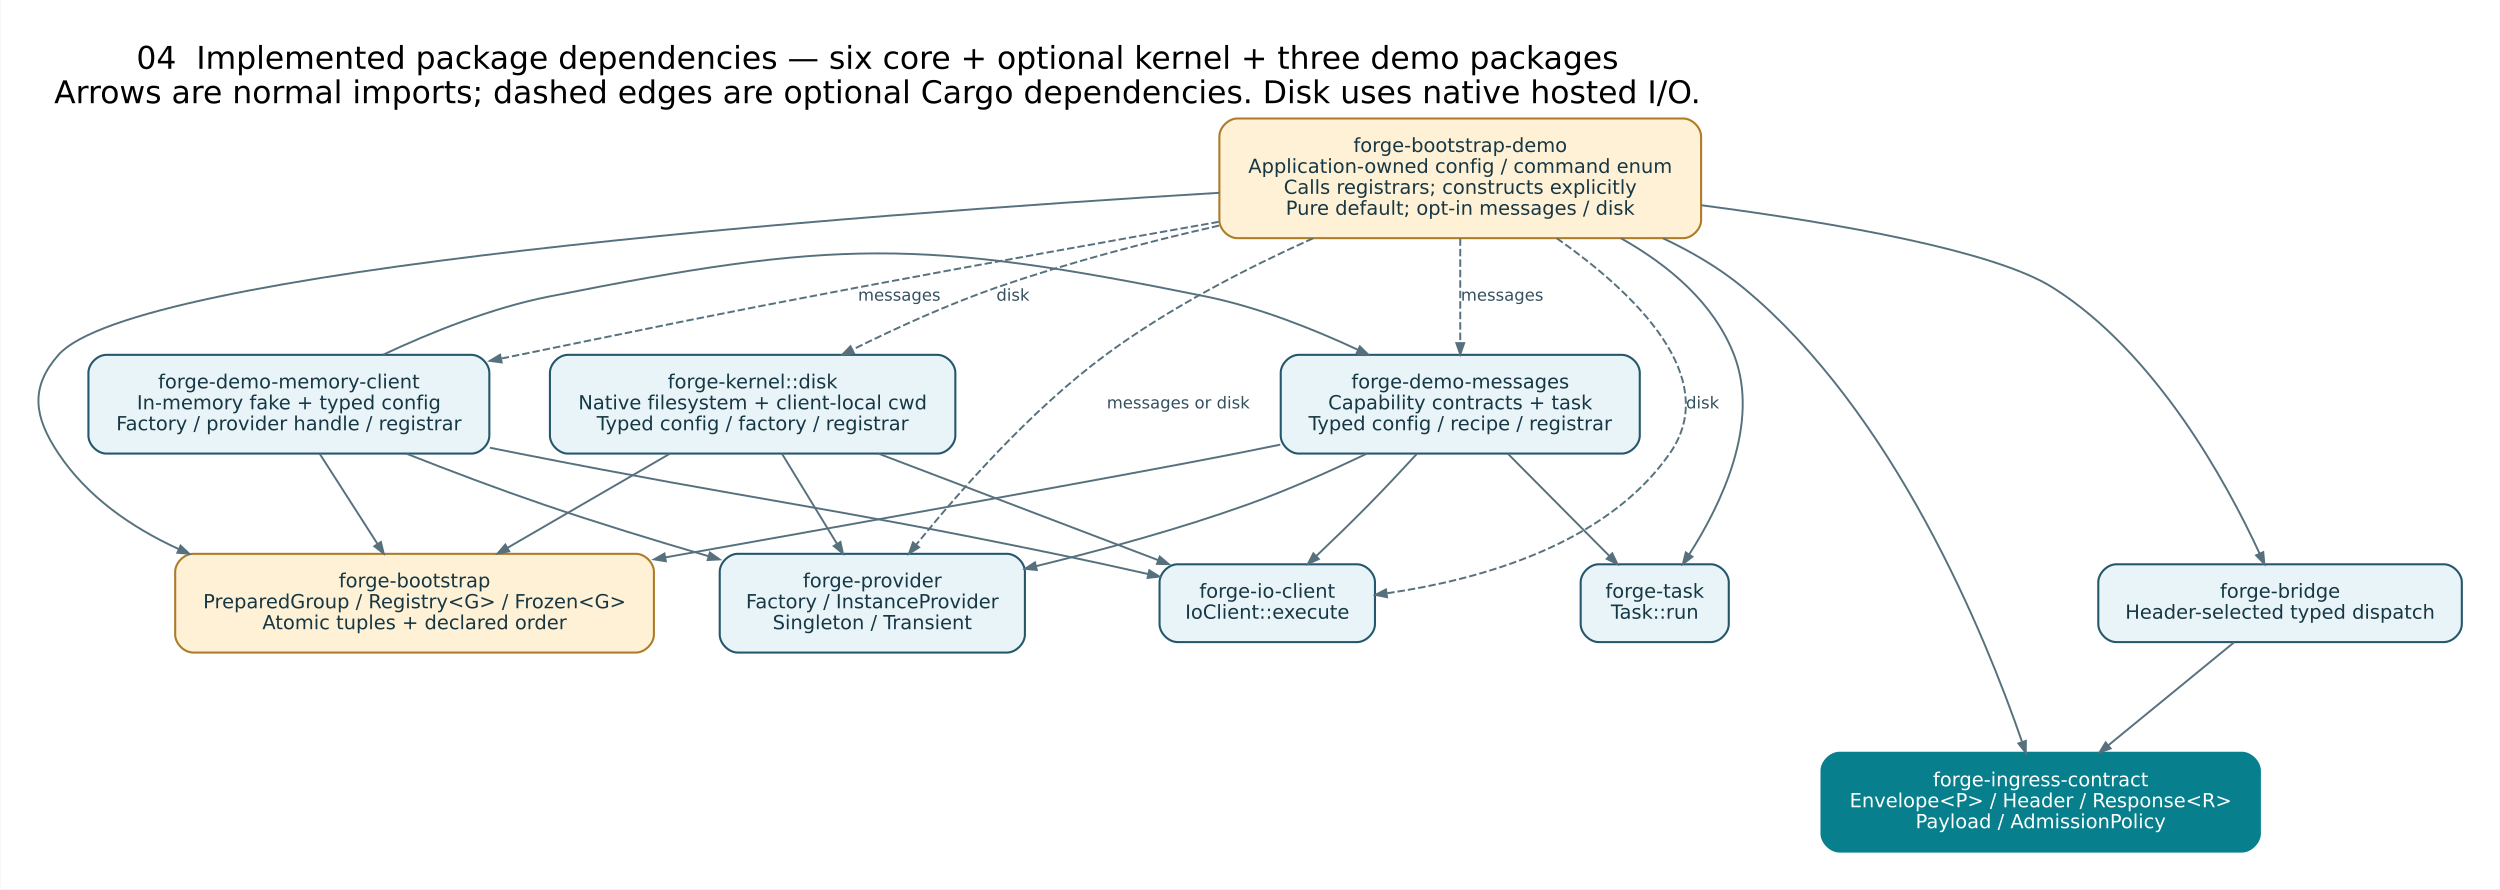
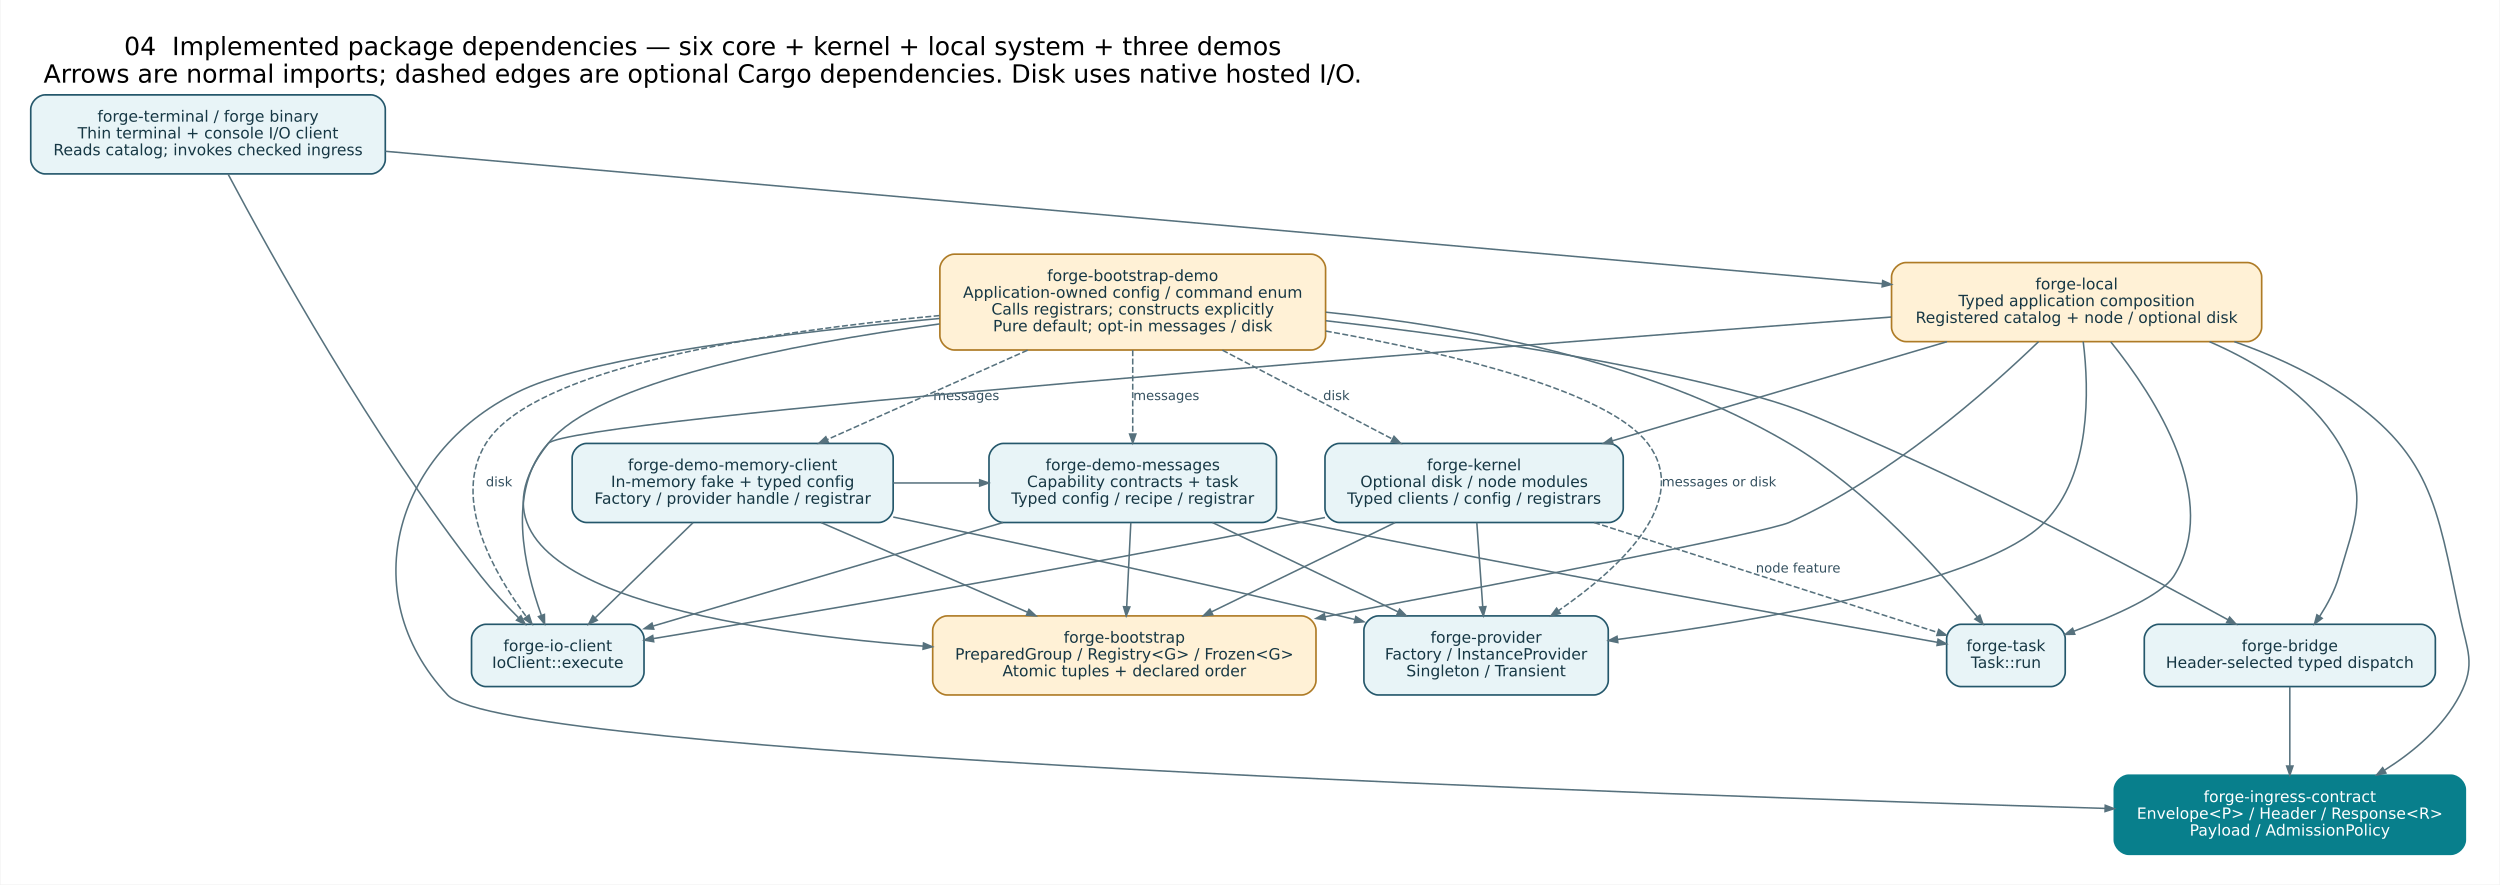
- <svg xmlns="http://www.w3.org/2000/svg" width="1670pt" height="594pt" viewBox="0.00 0.00 1670.48 594.40">
-   <g id="graph0" class="graph" transform="scale(1 1) rotate(0) translate(25.2 569.2)">
-     <polygon fill="white" stroke="transparent" points="-25.2,25.2 -25.2,-569.2 1645.28,-569.2 1645.28,25.2 -25.2,25.2" />
-     <text text-anchor="middle" x="561" y="-523.2" font-family="DejaVu Sans" font-size="21.00">04  Implemented package dependencies — six core + optional kernel + three demo packages</text>
-     <text text-anchor="middle" x="561" y="-500.2" font-family="DejaVu Sans" font-size="21.00">Arrows are normal imports; dashed edges are optional Cargo dependencies. Disk uses native hosted I/O.</text>
+ <svg xmlns="http://www.w3.org/2000/svg" width="2086pt" height="738pt" viewBox="0.00 0.00 2086.21 738.40">
+   <g id="graph0" class="graph" transform="scale(1 1) rotate(0) translate(25.2 713.2)">
+     <polygon fill="white" stroke="transparent" points="-25.2,25.2 -25.2,-713.2 2061.01,-713.2 2061.01,25.2 -25.2,25.2" />
+     <text text-anchor="middle" x="561" y="-667.2" font-family="DejaVu Sans" font-size="21.00">04  Implemented package dependencies — six core + kernel + local system + three demos</text>
+     <text text-anchor="middle" x="561" y="-644.2" font-family="DejaVu Sans" font-size="21.00">Arrows are normal imports; dashed edges are optional Cargo dependencies. Disk uses native hosted I/O.</text>
    <g id="node1" class="node">
-       <path fill="#fff1d6" stroke="#ae7b26" stroke-width="1.4" d="M1099.58,-490C1099.58,-490 801.58,-490 801.58,-490 795.58,-490 789.58,-484 789.58,-478 789.58,-478 789.58,-422 789.58,-422 789.58,-416 795.58,-410 801.58,-410 801.58,-410 1099.58,-410 1099.58,-410 1105.58,-410 1111.58,-416 1111.58,-422 1111.58,-422 1111.58,-478 1111.58,-478 1111.58,-484 1105.58,-490 1099.58,-490" />
-       <text text-anchor="middle" x="950.58" y="-467.6" font-family="DejaVu Sans" font-size="13.00" fill="#163744">forge-bootstrap-demo</text>
-       <text text-anchor="middle" x="950.58" y="-453.6" font-family="DejaVu Sans" font-size="13.00" fill="#163744">Application-owned config / command enum</text>
-       <text text-anchor="middle" x="950.58" y="-439.6" font-family="DejaVu Sans" font-size="13.00" fill="#163744">Calls registrars; constructs explicitly</text>
-       <text text-anchor="middle" x="950.58" y="-425.6" font-family="DejaVu Sans" font-size="13.00" fill="#163744">Pure default; opt-in messages / disk</text>
+       <path fill="#fff1d6" stroke="#ae7b26" stroke-width="1.4" d="M1069,-501C1069,-501 771,-501 771,-501 765,-501 759,-495 759,-489 759,-489 759,-433 759,-433 759,-427 765,-421 771,-421 771,-421 1069,-421 1069,-421 1075,-421 1081,-427 1081,-433 1081,-433 1081,-489 1081,-489 1081,-495 1075,-501 1069,-501" />
+       <text text-anchor="middle" x="920" y="-478.6" font-family="DejaVu Sans" font-size="13.00" fill="#163744">forge-bootstrap-demo</text>
+       <text text-anchor="middle" x="920" y="-464.6" font-family="DejaVu Sans" font-size="13.00" fill="#163744">Application-owned config / command enum</text>
+       <text text-anchor="middle" x="920" y="-450.6" font-family="DejaVu Sans" font-size="13.00" fill="#163744">Calls registrars; constructs explicitly</text>
+       <text text-anchor="middle" x="920" y="-436.6" font-family="DejaVu Sans" font-size="13.00" fill="#163744">Pure default; opt-in messages / disk</text>
    </g>
    <g id="node2" class="node">
-       <path fill="#e8f4f7" stroke="#24576b" stroke-width="1.4" d="M601.08,-332C601.08,-332 354.08,-332 354.08,-332 348.08,-332 342.08,-326 342.08,-320 342.08,-320 342.08,-278 342.08,-278 342.08,-272 348.08,-266 354.08,-266 354.08,-266 601.08,-266 601.08,-266 607.08,-266 613.08,-272 613.08,-278 613.08,-278 613.08,-320 613.08,-320 613.08,-326 607.08,-332 601.08,-332" />
-       <text text-anchor="middle" x="477.58" y="-309.6" font-family="DejaVu Sans" font-size="13.00" fill="#163744">forge-kernel::disk</text>
-       <text text-anchor="middle" x="477.58" y="-295.6" font-family="DejaVu Sans" font-size="13.00" fill="#163744">Native filesystem + client-local cwd</text>
-       <text text-anchor="middle" x="477.58" y="-281.6" font-family="DejaVu Sans" font-size="13.00" fill="#163744">Typed config / factory / registrar</text>
+       <path fill="#e8f4f7" stroke="#24576b" stroke-width="1.4" d="M1317.5,-343C1317.5,-343 1092.5,-343 1092.5,-343 1086.5,-343 1080.5,-337 1080.5,-331 1080.5,-331 1080.5,-289 1080.5,-289 1080.5,-283 1086.5,-277 1092.5,-277 1092.5,-277 1317.5,-277 1317.5,-277 1323.5,-277 1329.5,-283 1329.5,-289 1329.5,-289 1329.5,-331 1329.5,-331 1329.5,-337 1323.5,-343 1317.5,-343" />
+       <text text-anchor="middle" x="1205" y="-320.6" font-family="DejaVu Sans" font-size="13.00" fill="#163744">forge-kernel</text>
+       <text text-anchor="middle" x="1205" y="-306.6" font-family="DejaVu Sans" font-size="13.00" fill="#163744">Optional disk / node modules</text>
+       <text text-anchor="middle" x="1205" y="-292.6" font-family="DejaVu Sans" font-size="13.00" fill="#163744">Typed clients / config / registrars</text>
    </g>
    <g id="edge7" class="edge">
-       <path fill="none" stroke="#56717d" stroke-width="1.3" stroke-dasharray="5,2" d="M789.43,-418.41C740.97,-407.39 688.07,-393.52 640.58,-377 608.02,-365.67 573.29,-349.83 544.3,-335.47" />
-       <polygon fill="#56717d" stroke="#56717d" stroke-width="1.3" points="545.32,-333.04 537.44,-332.04 542.98,-337.74 545.32,-333.04" />
-       <text text-anchor="middle" x="651.58" y="-368.2" font-family="DejaVu Sans" font-size="11.00" fill="#34505f">disk</text>
+       <path fill="none" stroke="#56717d" stroke-width="1.3" stroke-dasharray="5,2" d="M994.88,-420.85C1038.87,-397.85 1094.05,-369 1136.83,-346.64" />
+       <polygon fill="#56717d" stroke="#56717d" stroke-width="1.3" points="1138.15,-348.91 1143.58,-343.11 1135.72,-344.26 1138.15,-348.91" />
+       <text text-anchor="middle" x="1090" y="-379.2" font-family="DejaVu Sans" font-size="11.00" fill="#34505f">disk</text>
+     </g>
+     <g id="node5" class="node">
+       <path fill="#e8f4f7" stroke="#24576b" stroke-width="1.4" d="M1028,-343C1028,-343 812,-343 812,-343 806,-343 800,-337 800,-331 800,-331 800,-289 800,-289 800,-283 806,-277 812,-277 812,-277 1028,-277 1028,-277 1034,-277 1040,-283 1040,-289 1040,-289 1040,-331 1040,-331 1040,-337 1034,-343 1028,-343" />
+       <text text-anchor="middle" x="920" y="-320.6" font-family="DejaVu Sans" font-size="13.00" fill="#163744">forge-demo-messages</text>
+       <text text-anchor="middle" x="920" y="-306.6" font-family="DejaVu Sans" font-size="13.00" fill="#163744">Capability contracts + task</text>
+       <text text-anchor="middle" x="920" y="-292.6" font-family="DejaVu Sans" font-size="13.00" fill="#163744">Typed config / recipe / registrar</text>
+     </g>
+     <g id="edge5" class="edge">
+       <path fill="none" stroke="#56717d" stroke-width="1.3" stroke-dasharray="5,2" d="M920,-420.85C920,-399.35 920,-372.73 920,-351.09" />
+       <polygon fill="#56717d" stroke="#56717d" stroke-width="1.3" points="922.63,-350.85 920,-343.35 917.38,-350.85 922.63,-350.85" />
+       <text text-anchor="middle" x="948" y="-379.2" font-family="DejaVu Sans" font-size="11.00" fill="#34505f">messages</text>
+     </g>
+     <g id="node6" class="node">
+       <path fill="#e8f4f7" stroke="#24576b" stroke-width="1.4" d="M708,-343C708,-343 464,-343 464,-343 458,-343 452,-337 452,-331 452,-331 452,-289 452,-289 452,-283 458,-277 464,-277 464,-277 708,-277 708,-277 714,-277 720,-283 720,-289 720,-289 720,-331 720,-331 720,-337 714,-343 708,-343" />
+       <text text-anchor="middle" x="586" y="-320.6" font-family="DejaVu Sans" font-size="13.00" fill="#163744">forge-demo-memory-client</text>
+       <text text-anchor="middle" x="586" y="-306.6" font-family="DejaVu Sans" font-size="13.00" fill="#163744">In-memory fake + typed config</text>
+       <text text-anchor="middle" x="586" y="-292.6" font-family="DejaVu Sans" font-size="13.00" fill="#163744">Factory / provider handle / registrar</text>
+     </g>
+     <g id="edge6" class="edge">
+       <path fill="none" stroke="#56717d" stroke-width="1.3" stroke-dasharray="5,2" d="M832.25,-420.85C780.37,-397.71 715.22,-368.65 664.97,-346.23" />
+       <polygon fill="#56717d" stroke="#56717d" stroke-width="1.3" points="665.9,-343.77 657.98,-343.11 663.76,-348.56 665.9,-343.77" />
+       <text text-anchor="middle" x="781" y="-379.2" font-family="DejaVu Sans" font-size="11.00" fill="#34505f">messages</text>
+     </g>
+     <g id="node7" class="node">
+       <path fill="#fff1d6" stroke="#ae7b26" stroke-width="1.4" d="M1061,-199C1061,-199 765,-199 765,-199 759,-199 753,-193 753,-187 753,-187 753,-145 753,-145 753,-139 759,-133 765,-133 765,-133 1061,-133 1061,-133 1067,-133 1073,-139 1073,-145 1073,-145 1073,-187 1073,-187 1073,-193 1067,-199 1061,-199" />
+       <text text-anchor="middle" x="913" y="-176.6" font-family="DejaVu Sans" font-size="13.00" fill="#163744">forge-bootstrap</text>
+       <text text-anchor="middle" x="913" y="-162.6" font-family="DejaVu Sans" font-size="13.00" fill="#163744">PreparedGroup / Registry&lt;G&gt; / Frozen&lt;G&gt;</text>
+       <text text-anchor="middle" x="913" y="-148.6" font-family="DejaVu Sans" font-size="13.00" fill="#163744">Atomic tuples + declared order</text>
+     </g>
+     <g id="edge1" class="edge">
+       <path fill="none" stroke="#56717d" stroke-width="1.3" d="M758.78,-442.78C632.78,-425.61 472.43,-394.27 432,-343 340.17,-226.56 572.12,-187.13 744.96,-173.8" />
+       <polygon fill="#56717d" stroke="#56717d" stroke-width="1.3" points="745.35,-176.4 752.63,-173.22 744.95,-171.17 745.35,-176.4" />
+     </g>
+     <g id="node8" class="node">
+       <path fill="#e8f4f7" stroke="#24576b" stroke-width="1.4" d="M1995.5,-192C1995.5,-192 1776.5,-192 1776.5,-192 1770.5,-192 1764.5,-186 1764.5,-180 1764.5,-180 1764.5,-152 1764.5,-152 1764.5,-146 1770.5,-140 1776.5,-140 1776.5,-140 1995.5,-140 1995.5,-140 2001.5,-140 2007.5,-146 2007.5,-152 2007.5,-152 2007.5,-180 2007.5,-180 2007.5,-186 2001.5,-192 1995.5,-192" />
+       <text text-anchor="middle" x="1886" y="-169.6" font-family="DejaVu Sans" font-size="13.00" fill="#163744">forge-bridge</text>
+       <text text-anchor="middle" x="1886" y="-155.6" font-family="DejaVu Sans" font-size="13.00" fill="#163744">Header-selected typed dispatch</text>
+     </g>
+     <g id="edge2" class="edge">
+       <path fill="none" stroke="#56717d" stroke-width="1.3" d="M1081.23,-445.42C1179.79,-434.38 1307.85,-416.18 1419,-388 1475.02,-373.8 1488.06,-366.17 1541,-343 1647.6,-296.34 1767.73,-232.34 1834.39,-195.76" />
+       <polygon fill="#56717d" stroke="#56717d" stroke-width="1.3" points="1835.76,-198.01 1841.07,-192.09 1833.23,-193.4 1835.76,-198.01" />
+     </g>
+     <g id="node9" class="node">
+       <path fill="#087f8c" stroke="#087f8c" stroke-width="1.4" d="M2020.5,-66C2020.5,-66 1751.5,-66 1751.5,-66 1745.5,-66 1739.5,-60 1739.5,-54 1739.5,-54 1739.5,-12 1739.5,-12 1739.5,-6 1745.5,0 1751.5,0 1751.5,0 2020.5,0 2020.5,0 2026.5,0 2032.5,-6 2032.5,-12 2032.5,-12 2032.5,-54 2032.5,-54 2032.5,-60 2026.5,-66 2020.5,-66" />
+       <text text-anchor="middle" x="1886" y="-43.6" font-family="DejaVu Sans" font-size="13.00" fill="white">forge-ingress-contract</text>
+       <text text-anchor="middle" x="1886" y="-29.6" font-family="DejaVu Sans" font-size="13.00" fill="white">Envelope&lt;P&gt; / Header / Response&lt;R&gt;</text>
+       <text text-anchor="middle" x="1886" y="-15.6" font-family="DejaVu Sans" font-size="13.00" fill="white">Payload / AdmissionPolicy</text>
+     </g>
+     <g id="edge3" class="edge">
+       <path fill="none" stroke="#56717d" stroke-width="1.3" d="M758.9,-447.33C633.64,-435.62 471.34,-415.8 411,-388 304.97,-339.15 268.15,-218.16 348,-133 394.86,-83.03 1351.33,-49.64 1731.83,-38.3" />
+       <polygon fill="#56717d" stroke="#56717d" stroke-width="1.3" points="1731.91,-40.92 1739.33,-38.07 1731.75,-35.67 1731.91,-40.92" />
+     </g>
+     <g id="node10" class="node">
+       <path fill="#e8f4f7" stroke="#24576b" stroke-width="1.4" d="M1305,-199C1305,-199 1125,-199 1125,-199 1119,-199 1113,-193 1113,-187 1113,-187 1113,-145 1113,-145 1113,-139 1119,-133 1125,-133 1125,-133 1305,-133 1305,-133 1311,-133 1317,-139 1317,-145 1317,-145 1317,-187 1317,-187 1317,-193 1311,-199 1305,-199" />
+       <text text-anchor="middle" x="1215" y="-176.6" font-family="DejaVu Sans" font-size="13.00" fill="#163744">forge-provider</text>
+       <text text-anchor="middle" x="1215" y="-162.6" font-family="DejaVu Sans" font-size="13.00" fill="#163744">Factory / InstanceProvider</text>
+       <text text-anchor="middle" x="1215" y="-148.6" font-family="DejaVu Sans" font-size="13.00" fill="#163744">Singleton / Transient</text>
+     </g>
+     <g id="edge9" class="edge">
+       <path fill="none" stroke="#56717d" stroke-width="1.3" stroke-dasharray="5,2" d="M1081.17,-436.82C1188.9,-417.65 1316.76,-386.49 1350,-343 1386.96,-294.63 1326.81,-238.89 1275.37,-203.33" />
+       <polygon fill="#56717d" stroke="#56717d" stroke-width="1.3" points="1276.83,-201.14 1269.15,-199.09 1273.88,-205.48 1276.83,-201.14" />
+       <text text-anchor="middle" x="1409.5" y="-307.2" font-family="DejaVu Sans" font-size="11.00" fill="#34505f">messages or disk</text>
+     </g>
+     <g id="node11" class="node">
+       <path fill="#e8f4f7" stroke="#24576b" stroke-width="1.4" d="M1686.5,-192C1686.5,-192 1611.5,-192 1611.5,-192 1605.5,-192 1599.5,-186 1599.5,-180 1599.5,-180 1599.5,-152 1599.5,-152 1599.5,-146 1605.5,-140 1611.5,-140 1611.5,-140 1686.5,-140 1686.5,-140 1692.5,-140 1698.5,-146 1698.5,-152 1698.5,-152 1698.5,-180 1698.5,-180 1698.5,-186 1692.5,-192 1686.5,-192" />
+       <text text-anchor="middle" x="1649" y="-169.6" font-family="DejaVu Sans" font-size="13.00" fill="#163744">forge-task</text>
+       <text text-anchor="middle" x="1649" y="-155.6" font-family="DejaVu Sans" font-size="13.00" fill="#163744">Task::run</text>
+     </g>
+     <g id="edge4" class="edge">
+       <path fill="none" stroke="#56717d" stroke-width="1.3" d="M1081.2,-452.57C1195.91,-441.09 1349.98,-412.67 1468,-343 1533.38,-304.4 1593.16,-237.45 1624.98,-198.19" />
+       <polygon fill="#56717d" stroke="#56717d" stroke-width="1.3" points="1627.19,-199.63 1629.84,-192.14 1623.1,-196.34 1627.19,-199.63" />
+     </g>
+     <g id="node12" class="node">
+       <path fill="#e8f4f7" stroke="#24576b" stroke-width="1.4" d="M500,-192C500,-192 380,-192 380,-192 374,-192 368,-186 368,-180 368,-180 368,-152 368,-152 368,-146 374,-140 380,-140 380,-140 500,-140 500,-140 506,-140 512,-146 512,-152 512,-152 512,-180 512,-180 512,-186 506,-192 500,-192" />
+       <text text-anchor="middle" x="440" y="-169.6" font-family="DejaVu Sans" font-size="13.00" fill="#163744">forge-io-client</text>
+       <text text-anchor="middle" x="440" y="-155.6" font-family="DejaVu Sans" font-size="13.00" fill="#163744">IoClient::execute</text>
+     </g>
+     <g id="edge8" class="edge">
+       <path fill="none" stroke="#56717d" stroke-width="1.3" stroke-dasharray="5,2" d="M758.76,-449.76C614.56,-436.51 419.93,-406.98 380,-343 351.16,-296.79 386.41,-235.03 413.79,-198.3" />
+       <polygon fill="#56717d" stroke="#56717d" stroke-width="1.3" points="415.99,-199.74 418.44,-192.18 411.81,-196.56 415.99,-199.74" />
+       <text text-anchor="middle" x="391" y="-307.2" font-family="DejaVu Sans" font-size="11.00" fill="#34505f">disk</text>
+     </g>
+     <g id="edge10" class="edge">
+       <path fill="none" stroke="#56717d" stroke-width="1.3" d="M1139.11,-276.96C1093.49,-254.77 1032.77,-225.25 985.74,-202.38" />
+       <polygon fill="#56717d" stroke="#56717d" stroke-width="1.3" points="986.8,-199.97 978.91,-199.05 984.5,-204.69 986.8,-199.97" />
+     </g>
+     <g id="edge11" class="edge">
+       <path fill="none" stroke="#56717d" stroke-width="1.3" d="M1207.27,-276.78C1208.73,-255.99 1210.65,-228.8 1212.21,-206.69" />
+       <polygon fill="#56717d" stroke="#56717d" stroke-width="1.3" points="1214.83,-206.76 1212.74,-199.09 1209.59,-206.39 1214.83,-206.76" />
+     </g>
+     <g id="edge13" class="edge">
+       <path fill="none" stroke="#56717d" stroke-width="1.3" stroke-dasharray="5,2" d="M1305.2,-276.96C1393.72,-248.64 1519.67,-208.36 1591.99,-185.23" />
+       <polygon fill="#56717d" stroke="#56717d" stroke-width="1.3" points="1592.91,-187.7 1599.25,-182.91 1591.31,-182.7 1592.91,-187.7" />
+       <text text-anchor="middle" x="1475.5" y="-235.2" font-family="DejaVu Sans" font-size="11.00" fill="#34505f">node feature</text>
+     </g>
+     <g id="edge12" class="edge">
+       <path fill="none" stroke="#56717d" stroke-width="1.3" d="M1080.49,-281.17C1073.57,-279.73 1066.7,-278.33 1060,-277 866.69,-238.54 638.15,-199.69 519.88,-180.08" />
+       <polygon fill="#56717d" stroke="#56717d" stroke-width="1.3" points="520.08,-177.45 512.25,-178.82 519.22,-182.63 520.08,-177.45" />
    </g>
    <g id="node3" class="node">
-       <path fill="#e8f4f7" stroke="#24576b" stroke-width="1.4" d="M1058.58,-332C1058.58,-332 842.58,-332 842.58,-332 836.58,-332 830.58,-326 830.58,-320 830.58,-320 830.58,-278 830.58,-278 830.58,-272 836.58,-266 842.58,-266 842.58,-266 1058.58,-266 1058.58,-266 1064.58,-266 1070.58,-272 1070.58,-278 1070.58,-278 1070.58,-320 1070.58,-320 1070.58,-326 1064.58,-332 1058.58,-332" />
-       <text text-anchor="middle" x="950.58" y="-309.6" font-family="DejaVu Sans" font-size="13.00" fill="#163744">forge-demo-messages</text>
-       <text text-anchor="middle" x="950.58" y="-295.6" font-family="DejaVu Sans" font-size="13.00" fill="#163744">Capability contracts + task</text>
-       <text text-anchor="middle" x="950.58" y="-281.6" font-family="DejaVu Sans" font-size="13.00" fill="#163744">Typed config / recipe / registrar</text>
-     </g>
-     <g id="edge5" class="edge">
-       <path fill="none" stroke="#56717d" stroke-width="1.3" stroke-dasharray="5,2" d="M950.58,-409.85C950.58,-388.35 950.58,-361.73 950.58,-340.09" />
-       <polygon fill="#56717d" stroke="#56717d" stroke-width="1.3" points="953.21,-339.85 950.58,-332.35 947.96,-339.85 953.21,-339.85" />
-       <text text-anchor="middle" x="978.58" y="-368.2" font-family="DejaVu Sans" font-size="11.00" fill="#34505f">messages</text>
+       <path fill="#fff1d6" stroke="#ae7b26" stroke-width="1.4" d="M1850.5,-494C1850.5,-494 1565.5,-494 1565.5,-494 1559.5,-494 1553.5,-488 1553.5,-482 1553.5,-482 1553.5,-440 1553.5,-440 1553.5,-434 1559.5,-428 1565.5,-428 1565.5,-428 1850.5,-428 1850.5,-428 1856.5,-428 1862.5,-434 1862.5,-440 1862.5,-440 1862.5,-482 1862.5,-482 1862.5,-488 1856.5,-494 1850.5,-494" />
+       <text text-anchor="middle" x="1708" y="-471.6" font-family="DejaVu Sans" font-size="13.00" fill="#163744">forge-local</text>
+       <text text-anchor="middle" x="1708" y="-457.6" font-family="DejaVu Sans" font-size="13.00" fill="#163744">Typed application composition</text>
+       <text text-anchor="middle" x="1708" y="-443.6" font-family="DejaVu Sans" font-size="13.00" fill="#163744">Registered catalog + node / optional disk</text>
+     </g>
+     <g id="edge14" class="edge">
+       <path fill="none" stroke="#56717d" stroke-width="1.3" d="M1599.78,-427.94C1517.44,-403.55 1404.34,-370.05 1320.3,-345.15" />
+       <polygon fill="#56717d" stroke="#56717d" stroke-width="1.3" points="1320.97,-342.61 1313.03,-343 1319.47,-347.65 1320.97,-342.61" />
+     </g>
+     <g id="edge15" class="edge">
+       <path fill="none" stroke="#56717d" stroke-width="1.3" d="M1676.23,-427.95C1633.05,-386.37 1551.59,-314.69 1468,-277 1450.07,-268.92 1237.22,-227.87 1080.44,-198.28" />
+       <polygon fill="#56717d" stroke="#56717d" stroke-width="1.3" points="1080.88,-195.69 1073.02,-196.88 1079.9,-200.85 1080.88,-195.69" />
+     </g>
+     <g id="edge16" class="edge">
+       <path fill="none" stroke="#56717d" stroke-width="1.3" d="M1818.95,-427.94C1860.34,-409.99 1903.06,-382.93 1927,-343 1952.37,-300.69 1940.7,-279.39 1927,-232 1923.63,-220.33 1917.47,-208.74 1910.93,-198.64" />
+       <polygon fill="#56717d" stroke="#56717d" stroke-width="1.3" points="1912.98,-196.99 1906.6,-192.24 1908.63,-199.93 1912.98,-196.99" />
+     </g>
+     <g id="edge17" class="edge">
+       <path fill="none" stroke="#56717d" stroke-width="1.3" d="M1839.71,-427.97C1868.78,-417.73 1898.49,-404.6 1924,-388 2004.36,-335.71 2008.37,-292.85 2028,-199 2034.01,-170.29 2041.57,-159.01 2028,-133 2014.22,-106.59 1989.81,-85.78 1965.08,-70.21" />
+       <polygon fill="#56717d" stroke="#56717d" stroke-width="1.3" points="1966.22,-67.83 1958.45,-66.16 1963.48,-72.31 1966.22,-67.83" />
+     </g>
+     <g id="edge18" class="edge">
+       <path fill="none" stroke="#56717d" stroke-width="1.3" d="M1713.52,-427.97C1718.57,-387.07 1720.17,-316.85 1681,-277 1632.02,-227.17 1446.43,-195.35 1324.76,-179.37" />
+       <polygon fill="#56717d" stroke="#56717d" stroke-width="1.3" points="1324.98,-176.76 1317.2,-178.39 1324.3,-181.96 1324.98,-176.76" />
+     </g>
+     <g id="edge19" class="edge">
+       <path fill="none" stroke="#56717d" stroke-width="1.3" d="M1736.56,-427.73C1773.73,-381.6 1829.45,-295.38 1789,-232 1779.17,-216.61 1740.12,-199.18 1705.75,-186.25" />
+       <polygon fill="#56717d" stroke="#56717d" stroke-width="1.3" points="1706.45,-183.7 1698.5,-183.56 1704.62,-188.63 1706.45,-183.7" />
+     </g>
+     <g id="edge20" class="edge">
+       <path fill="none" stroke="#56717d" stroke-width="1.3" d="M1553.28,-448.53C1217.56,-423.3 450.7,-363.54 432,-343 396.87,-304.41 412.12,-239.07 426.2,-199.79" />
+       <polygon fill="#56717d" stroke="#56717d" stroke-width="1.3" points="428.84,-200.24 428.99,-192.3 423.91,-198.41 428.84,-200.24" />
    </g>
    <g id="node4" class="node">
-       <path fill="#e8f4f7" stroke="#24576b" stroke-width="1.4" d="M289.58,-332C289.58,-332 45.58,-332 45.58,-332 39.58,-332 33.58,-326 33.58,-320 33.58,-320 33.58,-278 33.58,-278 33.58,-272 39.58,-266 45.58,-266 45.58,-266 289.58,-266 289.58,-266 295.58,-266 301.58,-272 301.58,-278 301.58,-278 301.58,-320 301.58,-320 301.58,-326 295.58,-332 289.58,-332" />
-       <text text-anchor="middle" x="167.58" y="-309.6" font-family="DejaVu Sans" font-size="13.00" fill="#163744">forge-demo-memory-client</text>
-       <text text-anchor="middle" x="167.58" y="-295.6" font-family="DejaVu Sans" font-size="13.00" fill="#163744">In-memory fake + typed config</text>
-       <text text-anchor="middle" x="167.58" y="-281.6" font-family="DejaVu Sans" font-size="13.00" fill="#163744">Factory / provider handle / registrar</text>
-     </g>
-     <g id="edge6" class="edge">
-       <path fill="none" stroke="#56717d" stroke-width="1.3" stroke-dasharray="5,2" d="M789.16,-420.91C715.43,-407.89 627.02,-392 547.58,-377 446.94,-357.99 421.94,-352.42 321.58,-332 317.57,-331.18 313.49,-330.35 309.38,-329.51" />
-       <polygon fill="#56717d" stroke="#56717d" stroke-width="1.3" points="309.82,-326.92 301.95,-327.99 308.77,-332.07 309.82,-326.92" />
-       <text text-anchor="middle" x="575.58" y="-368.2" font-family="DejaVu Sans" font-size="11.00" fill="#34505f">messages</text>
-     </g>
-     <g id="node5" class="node">
-       <path fill="#fff1d6" stroke="#ae7b26" stroke-width="1.4" d="M399.58,-199C399.58,-199 103.58,-199 103.58,-199 97.58,-199 91.58,-193 91.58,-187 91.58,-187 91.58,-145 91.58,-145 91.58,-139 97.58,-133 103.58,-133 103.58,-133 399.58,-133 399.58,-133 405.58,-133 411.58,-139 411.58,-145 411.58,-145 411.58,-187 411.58,-187 411.58,-193 405.58,-199 399.58,-199" />
-       <text text-anchor="middle" x="251.58" y="-176.6" font-family="DejaVu Sans" font-size="13.00" fill="#163744">forge-bootstrap</text>
-       <text text-anchor="middle" x="251.58" y="-162.6" font-family="DejaVu Sans" font-size="13.00" fill="#163744">PreparedGroup / Registry&lt;G&gt; / Frozen&lt;G&gt;</text>
-       <text text-anchor="middle" x="251.58" y="-148.6" font-family="DejaVu Sans" font-size="13.00" fill="#163744">Atomic tuples + declared order</text>
-     </g>
-     <g id="edge1" class="edge">
-       <path fill="none" stroke="#56717d" stroke-width="1.3" d="M789.52,-440.33C535.17,-424.97 64,-389.11 13.58,-332 -5.83,-310.01 -2.7,-290.4 13.58,-266 32.8,-237.19 62.16,-216.75 93.76,-202.25" />
-       <polygon fill="#56717d" stroke="#56717d" stroke-width="1.3" points="95.17,-204.5 100.96,-199.06 93.04,-199.7 95.17,-204.5" />
-     </g>
-     <g id="node6" class="node">
-       <path fill="#e8f4f7" stroke="#24576b" stroke-width="1.4" d="M1608.08,-192C1608.08,-192 1389.08,-192 1389.08,-192 1383.08,-192 1377.08,-186 1377.08,-180 1377.08,-180 1377.08,-152 1377.08,-152 1377.08,-146 1383.08,-140 1389.08,-140 1389.08,-140 1608.08,-140 1608.08,-140 1614.08,-140 1620.08,-146 1620.08,-152 1620.08,-152 1620.08,-180 1620.08,-180 1620.08,-186 1614.08,-192 1608.08,-192" />
-       <text text-anchor="middle" x="1498.58" y="-169.6" font-family="DejaVu Sans" font-size="13.00" fill="#163744">forge-bridge</text>
-       <text text-anchor="middle" x="1498.58" y="-155.6" font-family="DejaVu Sans" font-size="13.00" fill="#163744">Header-selected typed dispatch</text>
-     </g>
-     <g id="edge2" class="edge">
-       <path fill="none" stroke="#56717d" stroke-width="1.3" d="M1111.84,-431.99C1203.49,-419.95 1307.56,-401.58 1346.58,-377 1415.59,-333.54 1463.06,-246.39 1484.91,-199.18" />
-       <polygon fill="#56717d" stroke="#56717d" stroke-width="1.3" points="1487.35,-200.15 1488.07,-192.23 1482.57,-197.97 1487.35,-200.15" />
-     </g>
-     <g id="node7" class="node">
-       <path fill="#087f8c" stroke="#087f8c" stroke-width="1.4" d="M1473.08,-66C1473.08,-66 1204.08,-66 1204.08,-66 1198.08,-66 1192.08,-60 1192.08,-54 1192.08,-54 1192.08,-12 1192.08,-12 1192.08,-6 1198.08,0 1204.08,0 1204.08,0 1473.08,0 1473.08,0 1479.08,0 1485.08,-6 1485.08,-12 1485.08,-12 1485.08,-54 1485.08,-54 1485.08,-60 1479.08,-66 1473.08,-66" />
-       <text text-anchor="middle" x="1338.58" y="-43.6" font-family="DejaVu Sans" font-size="13.00" fill="white">forge-ingress-contract</text>
-       <text text-anchor="middle" x="1338.58" y="-29.6" font-family="DejaVu Sans" font-size="13.00" fill="white">Envelope&lt;P&gt; / Header / Response&lt;R&gt;</text>
-       <text text-anchor="middle" x="1338.58" y="-15.6" font-family="DejaVu Sans" font-size="13.00" fill="white">Payload / AdmissionPolicy</text>
-     </g>
-     <g id="edge3" class="edge">
-       <path fill="none" stroke="#56717d" stroke-width="1.3" d="M1086.17,-409.88C1105.25,-400.91 1123.73,-390.06 1139.58,-377 1240.84,-293.59 1301.61,-144.3 1326.07,-73.43" />
-       <polygon fill="#56717d" stroke="#56717d" stroke-width="1.3" points="1328.66,-73.95 1328.6,-66 1323.69,-72.26 1328.66,-73.95" />
-     </g>
-     <g id="node8" class="node">
-       <path fill="#e8f4f7" stroke="#24576b" stroke-width="1.4" d="M647.58,-199C647.58,-199 467.58,-199 467.58,-199 461.58,-199 455.58,-193 455.58,-187 455.58,-187 455.58,-145 455.58,-145 455.58,-139 461.58,-133 467.58,-133 467.58,-133 647.58,-133 647.58,-133 653.58,-133 659.58,-139 659.58,-145 659.58,-145 659.58,-187 659.58,-187 659.58,-193 653.58,-199 647.58,-199" />
-       <text text-anchor="middle" x="557.58" y="-176.6" font-family="DejaVu Sans" font-size="13.00" fill="#163744">forge-provider</text>
-       <text text-anchor="middle" x="557.58" y="-162.6" font-family="DejaVu Sans" font-size="13.00" fill="#163744">Factory / InstanceProvider</text>
-       <text text-anchor="middle" x="557.58" y="-148.6" font-family="DejaVu Sans" font-size="13.00" fill="#163744">Singleton / Transient</text>
-     </g>
-     <g id="edge9" class="edge">
-       <path fill="none" stroke="#56717d" stroke-width="1.3" stroke-dasharray="5,2" d="M852.14,-409.88C807.72,-389.9 755.85,-363.21 713.58,-332 663.66,-295.14 616.16,-241.24 586.97,-205.18" />
-       <polygon fill="#56717d" stroke="#56717d" stroke-width="1.3" points="588.83,-203.31 582.09,-199.1 584.74,-206.6 588.83,-203.31" />
-       <text text-anchor="middle" x="762.08" y="-296.2" font-family="DejaVu Sans" font-size="11.00" fill="#34505f">messages or disk</text>
-     </g>
-     <g id="node9" class="node">
-       <path fill="#e8f4f7" stroke="#24576b" stroke-width="1.4" d="M1118.08,-192C1118.08,-192 1043.08,-192 1043.08,-192 1037.08,-192 1031.08,-186 1031.08,-180 1031.08,-180 1031.08,-152 1031.08,-152 1031.08,-146 1037.08,-140 1043.08,-140 1043.08,-140 1118.08,-140 1118.08,-140 1124.08,-140 1130.08,-146 1130.08,-152 1130.08,-152 1130.08,-180 1130.08,-180 1130.08,-186 1124.08,-192 1118.08,-192" />
-       <text text-anchor="middle" x="1080.58" y="-169.6" font-family="DejaVu Sans" font-size="13.00" fill="#163744">forge-task</text>
-       <text text-anchor="middle" x="1080.58" y="-155.6" font-family="DejaVu Sans" font-size="13.00" fill="#163744">Task::run</text>
-     </g>
-     <g id="edge4" class="edge">
-       <path fill="none" stroke="#56717d" stroke-width="1.3" d="M1057.92,-409.97C1089.98,-391.94 1120.17,-366.64 1133.58,-332 1151.25,-286.36 1125.07,-232.11 1103.63,-198.61" />
-       <polygon fill="#56717d" stroke="#56717d" stroke-width="1.3" points="1105.73,-197.03 1099.42,-192.2 1101.34,-199.91 1105.73,-197.03" />
-     </g>
-     <g id="node10" class="node">
-       <path fill="#e8f4f7" stroke="#24576b" stroke-width="1.4" d="M881.58,-192C881.58,-192 761.58,-192 761.58,-192 755.58,-192 749.58,-186 749.58,-180 749.58,-180 749.58,-152 749.58,-152 749.58,-146 755.58,-140 761.58,-140 761.58,-140 881.58,-140 881.58,-140 887.58,-140 893.58,-146 893.58,-152 893.58,-152 893.58,-180 893.58,-180 893.58,-186 887.58,-192 881.58,-192" />
-       <text text-anchor="middle" x="821.58" y="-169.6" font-family="DejaVu Sans" font-size="13.00" fill="#163744">forge-io-client</text>
-       <text text-anchor="middle" x="821.58" y="-155.6" font-family="DejaVu Sans" font-size="13.00" fill="#163744">IoClient::execute</text>
-     </g>
-     <g id="edge8" class="edge">
-       <path fill="none" stroke="#56717d" stroke-width="1.3" stroke-dasharray="5,2" d="M1015.07,-409.95C1067.06,-373.39 1126.11,-316.94 1090.58,-266 1048.24,-205.31 964.33,-181.72 901.42,-172.61" />
-       <polygon fill="#56717d" stroke="#56717d" stroke-width="1.3" points="901.64,-169.99 893.86,-171.57 900.93,-175.19 901.64,-169.99" />
-       <text text-anchor="middle" x="1112.58" y="-296.2" font-family="DejaVu Sans" font-size="11.00" fill="#34505f">disk</text>
-     </g>
-     <g id="edge10" class="edge">
-       <path fill="none" stroke="#56717d" stroke-width="1.3" d="M422.29,-265.95C389.46,-246.92 347.74,-222.74 313.77,-203.05" />
-       <polygon fill="#56717d" stroke="#56717d" stroke-width="1.3" points="314.88,-200.66 307.08,-199.17 312.25,-205.2 314.88,-200.66" />
-     </g>
-     <g id="edge11" class="edge">
-       <path fill="none" stroke="#56717d" stroke-width="1.3" d="M497.15,-265.95C508.24,-247.79 522.19,-224.95 533.9,-205.78" />
-       <polygon fill="#56717d" stroke="#56717d" stroke-width="1.3" points="536.27,-206.94 537.94,-199.17 531.79,-204.2 536.27,-206.94" />
-     </g>
-     <g id="edge12" class="edge">
-       <path fill="none" stroke="#56717d" stroke-width="1.3" d="M561.73,-265.95C618.94,-244.17 693.86,-215.64 748.55,-194.81" />
-       <polygon fill="#56717d" stroke="#56717d" stroke-width="1.3" points="749.72,-197.18 755.79,-192.05 747.85,-192.27 749.72,-197.18" />
-     </g>
-     <g id="edge13" class="edge">
-       <path fill="none" stroke="#56717d" stroke-width="1.3" d="M830.3,-271.99C820.25,-269.92 810.25,-267.9 800.58,-266 729.29,-251.97 552.99,-220.38 419.25,-196.63" />
-       <polygon fill="#56717d" stroke="#56717d" stroke-width="1.3" points="419.55,-194.02 411.71,-195.29 418.63,-199.19 419.55,-194.02" />
-     </g>
-     <g id="edge14" class="edge">
-       <path fill="none" stroke="#56717d" stroke-width="1.3" d="M887.99,-265.92C863.62,-254.22 835.2,-241.54 808.58,-232 763.02,-215.67 711.46,-201.59 666.97,-190.75" />
-       <polygon fill="#56717d" stroke="#56717d" stroke-width="1.3" points="667.52,-188.18 659.61,-188.97 666.28,-193.29 667.52,-188.18" />
-     </g>
-     <g id="edge15" class="edge">
-       <path fill="none" stroke="#56717d" stroke-width="1.3" d="M982.38,-265.95C1003.08,-245.09 1029.92,-218.05 1050.31,-197.5" />
-       <polygon fill="#56717d" stroke="#56717d" stroke-width="1.3" points="1052.19,-199.33 1055.61,-192.16 1048.47,-195.63 1052.19,-199.33" />
-     </g>
-     <g id="edge16" class="edge">
-       <path fill="none" stroke="#56717d" stroke-width="1.3" d="M921.5,-265.73C911.52,-254.88 900.19,-242.79 889.58,-232 878.26,-220.49 865.55,-208.18 854.21,-197.4" />
-       <polygon fill="#56717d" stroke="#56717d" stroke-width="1.3" points="856.01,-195.5 848.76,-192.25 852.4,-199.31 856.01,-195.5" />
-     </g>
-     <g id="edge17" class="edge">
-       <path fill="none" stroke="#56717d" stroke-width="1.3" d="M230.55,-332.09C262.8,-347.19 303.26,-363.39 341.58,-371 532.95,-409.03 589.37,-409.82 780.58,-371 815.33,-363.94 851.79,-349.54 882,-335.46" />
-       <polygon fill="#56717d" stroke="#56717d" stroke-width="1.3" points="883.48,-337.66 889.14,-332.08 881.24,-332.91 883.48,-337.66" />
-     </g>
-     <g id="edge18" class="edge">
-       <path fill="none" stroke="#56717d" stroke-width="1.3" d="M188.13,-265.95C199.82,-247.72 214.55,-224.75 226.87,-205.53" />
-       <polygon fill="#56717d" stroke="#56717d" stroke-width="1.3" points="229.11,-206.9 230.95,-199.17 224.69,-204.07 229.11,-206.9" />
-     </g>
-     <g id="edge19" class="edge">
-       <path fill="none" stroke="#56717d" stroke-width="1.3" d="M246.22,-265.9C274.8,-254.65 307.47,-242.27 337.58,-232 373.21,-219.84 412.52,-207.8 447.94,-197.45" />
-       <polygon fill="#56717d" stroke="#56717d" stroke-width="1.3" points="448.97,-199.88 455.44,-195.27 447.5,-194.84 448.97,-199.88" />
-     </g>
-     <g id="edge20" class="edge">
-       <path fill="none" stroke="#56717d" stroke-width="1.3" d="M301.93,-269.92C308.57,-268.58 315.15,-267.27 321.58,-266 480.39,-234.64 521.04,-231.69 679.58,-199 699.86,-194.82 721.71,-190.04 742.04,-185.46" />
-       <polygon fill="#56717d" stroke="#56717d" stroke-width="1.3" points="742.71,-188 749.45,-183.79 741.56,-182.88 742.71,-188" />
+       <path fill="#e8f4f7" stroke="#24576b" stroke-width="1.4" d="M284,-634C284,-634 12,-634 12,-634 6,-634 0,-628 0,-622 0,-622 0,-580 0,-580 0,-574 6,-568 12,-568 12,-568 284,-568 284,-568 290,-568 296,-574 296,-580 296,-580 296,-622 296,-622 296,-628 290,-634 284,-634" />
+       <text text-anchor="middle" x="148" y="-611.6" font-family="DejaVu Sans" font-size="13.00" fill="#163744">forge-terminal / forge binary</text>
+       <text text-anchor="middle" x="148" y="-597.6" font-family="DejaVu Sans" font-size="13.00" fill="#163744">Thin terminal + console I/O client</text>
+       <text text-anchor="middle" x="148" y="-583.6" font-family="DejaVu Sans" font-size="13.00" fill="#163744">Reads catalog; invokes checked ingress</text>
    </g>
    <g id="edge21" class="edge">
-       <path fill="none" stroke="#56717d" stroke-width="1.3" d="M1467.73,-139.74C1443.92,-120.25 1410.63,-92.99 1383.82,-71.04" />
-       <polygon fill="#56717d" stroke="#56717d" stroke-width="1.3" points="1385.32,-68.87 1377.85,-66.15 1381.99,-72.93 1385.32,-68.87" />
+       <path fill="none" stroke="#56717d" stroke-width="1.3" d="M296.17,-586.89C589.38,-560.96 1241.5,-503.27 1545.78,-476.35" />
+       <polygon fill="#56717d" stroke="#56717d" stroke-width="1.3" points="1546.11,-478.96 1553.35,-475.68 1545.65,-473.73 1546.11,-478.96" />
+     </g>
+     <g id="edge22" class="edge">
+       <path fill="none" stroke="#56717d" stroke-width="1.3" d="M164.7,-567.92C199.68,-502 284.97,-347.81 376,-232 385.42,-220.02 396.8,-207.86 407.33,-197.35" />
+       <polygon fill="#56717d" stroke="#56717d" stroke-width="1.3" points="409.25,-199.15 412.75,-192.02 405.57,-195.41 409.25,-199.15" />
+     </g>
+     <g id="edge23" class="edge">
+       <path fill="none" stroke="#56717d" stroke-width="1.3" d="M918.41,-276.78C917.39,-255.99 916.05,-228.8 914.96,-206.69" />
+       <polygon fill="#56717d" stroke="#56717d" stroke-width="1.3" points="917.57,-206.46 914.58,-199.09 912.33,-206.71 917.57,-206.46" />
+     </g>
+     <g id="edge24" class="edge">
+       <path fill="none" stroke="#56717d" stroke-width="1.3" d="M986.57,-276.96C1032.65,-254.77 1094,-225.25 1141.51,-202.38" />
+       <polygon fill="#56717d" stroke="#56717d" stroke-width="1.3" points="1142.8,-204.67 1148.42,-199.05 1140.52,-199.94 1142.8,-204.67" />
+     </g>
+     <g id="edge25" class="edge">
+       <path fill="none" stroke="#56717d" stroke-width="1.3" d="M1040.31,-281.37C1047.31,-279.87 1054.24,-278.4 1061,-277 1254.97,-236.86 1486.29,-195.47 1591.64,-176.98" />
+       <polygon fill="#56717d" stroke="#56717d" stroke-width="1.3" points="1592.38,-179.51 1599.31,-175.63 1591.47,-174.34 1592.38,-179.51" />
+     </g>
+     <g id="edge26" class="edge">
+       <path fill="none" stroke="#56717d" stroke-width="1.3" d="M811.68,-276.96C723.02,-250.73 599.63,-214.22 519.78,-190.6" />
+       <polygon fill="#56717d" stroke="#56717d" stroke-width="1.3" points="520.13,-187.97 512.19,-188.36 518.64,-193 520.13,-187.97" />
+     </g>
+     <g id="edge27" class="edge">
+       <path fill="none" stroke="#56717d" stroke-width="1.3" d="M720.06,-310C744.02,-310 767.98,-310 791.94,-310" />
+       <polygon fill="#56717d" stroke="#56717d" stroke-width="1.3" points="792.22,-312.63 799.72,-310 792.22,-307.38 792.22,-312.63" />
+     </g>
+     <g id="edge28" class="edge">
+       <path fill="none" stroke="#56717d" stroke-width="1.3" d="M659.79,-276.96C711.08,-254.68 779.43,-225 832.18,-202.09" />
+       <polygon fill="#56717d" stroke="#56717d" stroke-width="1.3" points="833.36,-204.45 839.19,-199.05 831.27,-199.63 833.36,-204.45" />
+     </g>
+     <g id="edge29" class="edge">
+       <path fill="none" stroke="#56717d" stroke-width="1.3" d="M720.06,-281.55C822.47,-260.18 966.98,-229.18 1093,-199 1097.06,-198.03 1101.19,-197.02 1105.36,-196" />
+       <polygon fill="#56717d" stroke="#56717d" stroke-width="1.3" points="1106.25,-198.48 1112.9,-194.12 1104.99,-193.38 1106.25,-198.48" />
+     </g>
+     <g id="edge30" class="edge">
+       <path fill="none" stroke="#56717d" stroke-width="1.3" d="M552.87,-276.78C528.41,-252.99 495.34,-220.83 471.32,-197.47" />
+       <polygon fill="#56717d" stroke="#56717d" stroke-width="1.3" points="472.94,-195.37 465.73,-192.03 469.28,-199.14 472.94,-195.37" />
+     </g>
+     <g id="edge31" class="edge">
+       <path fill="none" stroke="#56717d" stroke-width="1.3" d="M1886,-139.74C1886,-121.07 1886,-95.27 1886,-73.83" />
+       <polygon fill="#56717d" stroke="#56717d" stroke-width="1.3" points="1888.63,-73.65 1886,-66.15 1883.38,-73.65 1888.63,-73.65" />
    </g>
  </g>
</svg>
